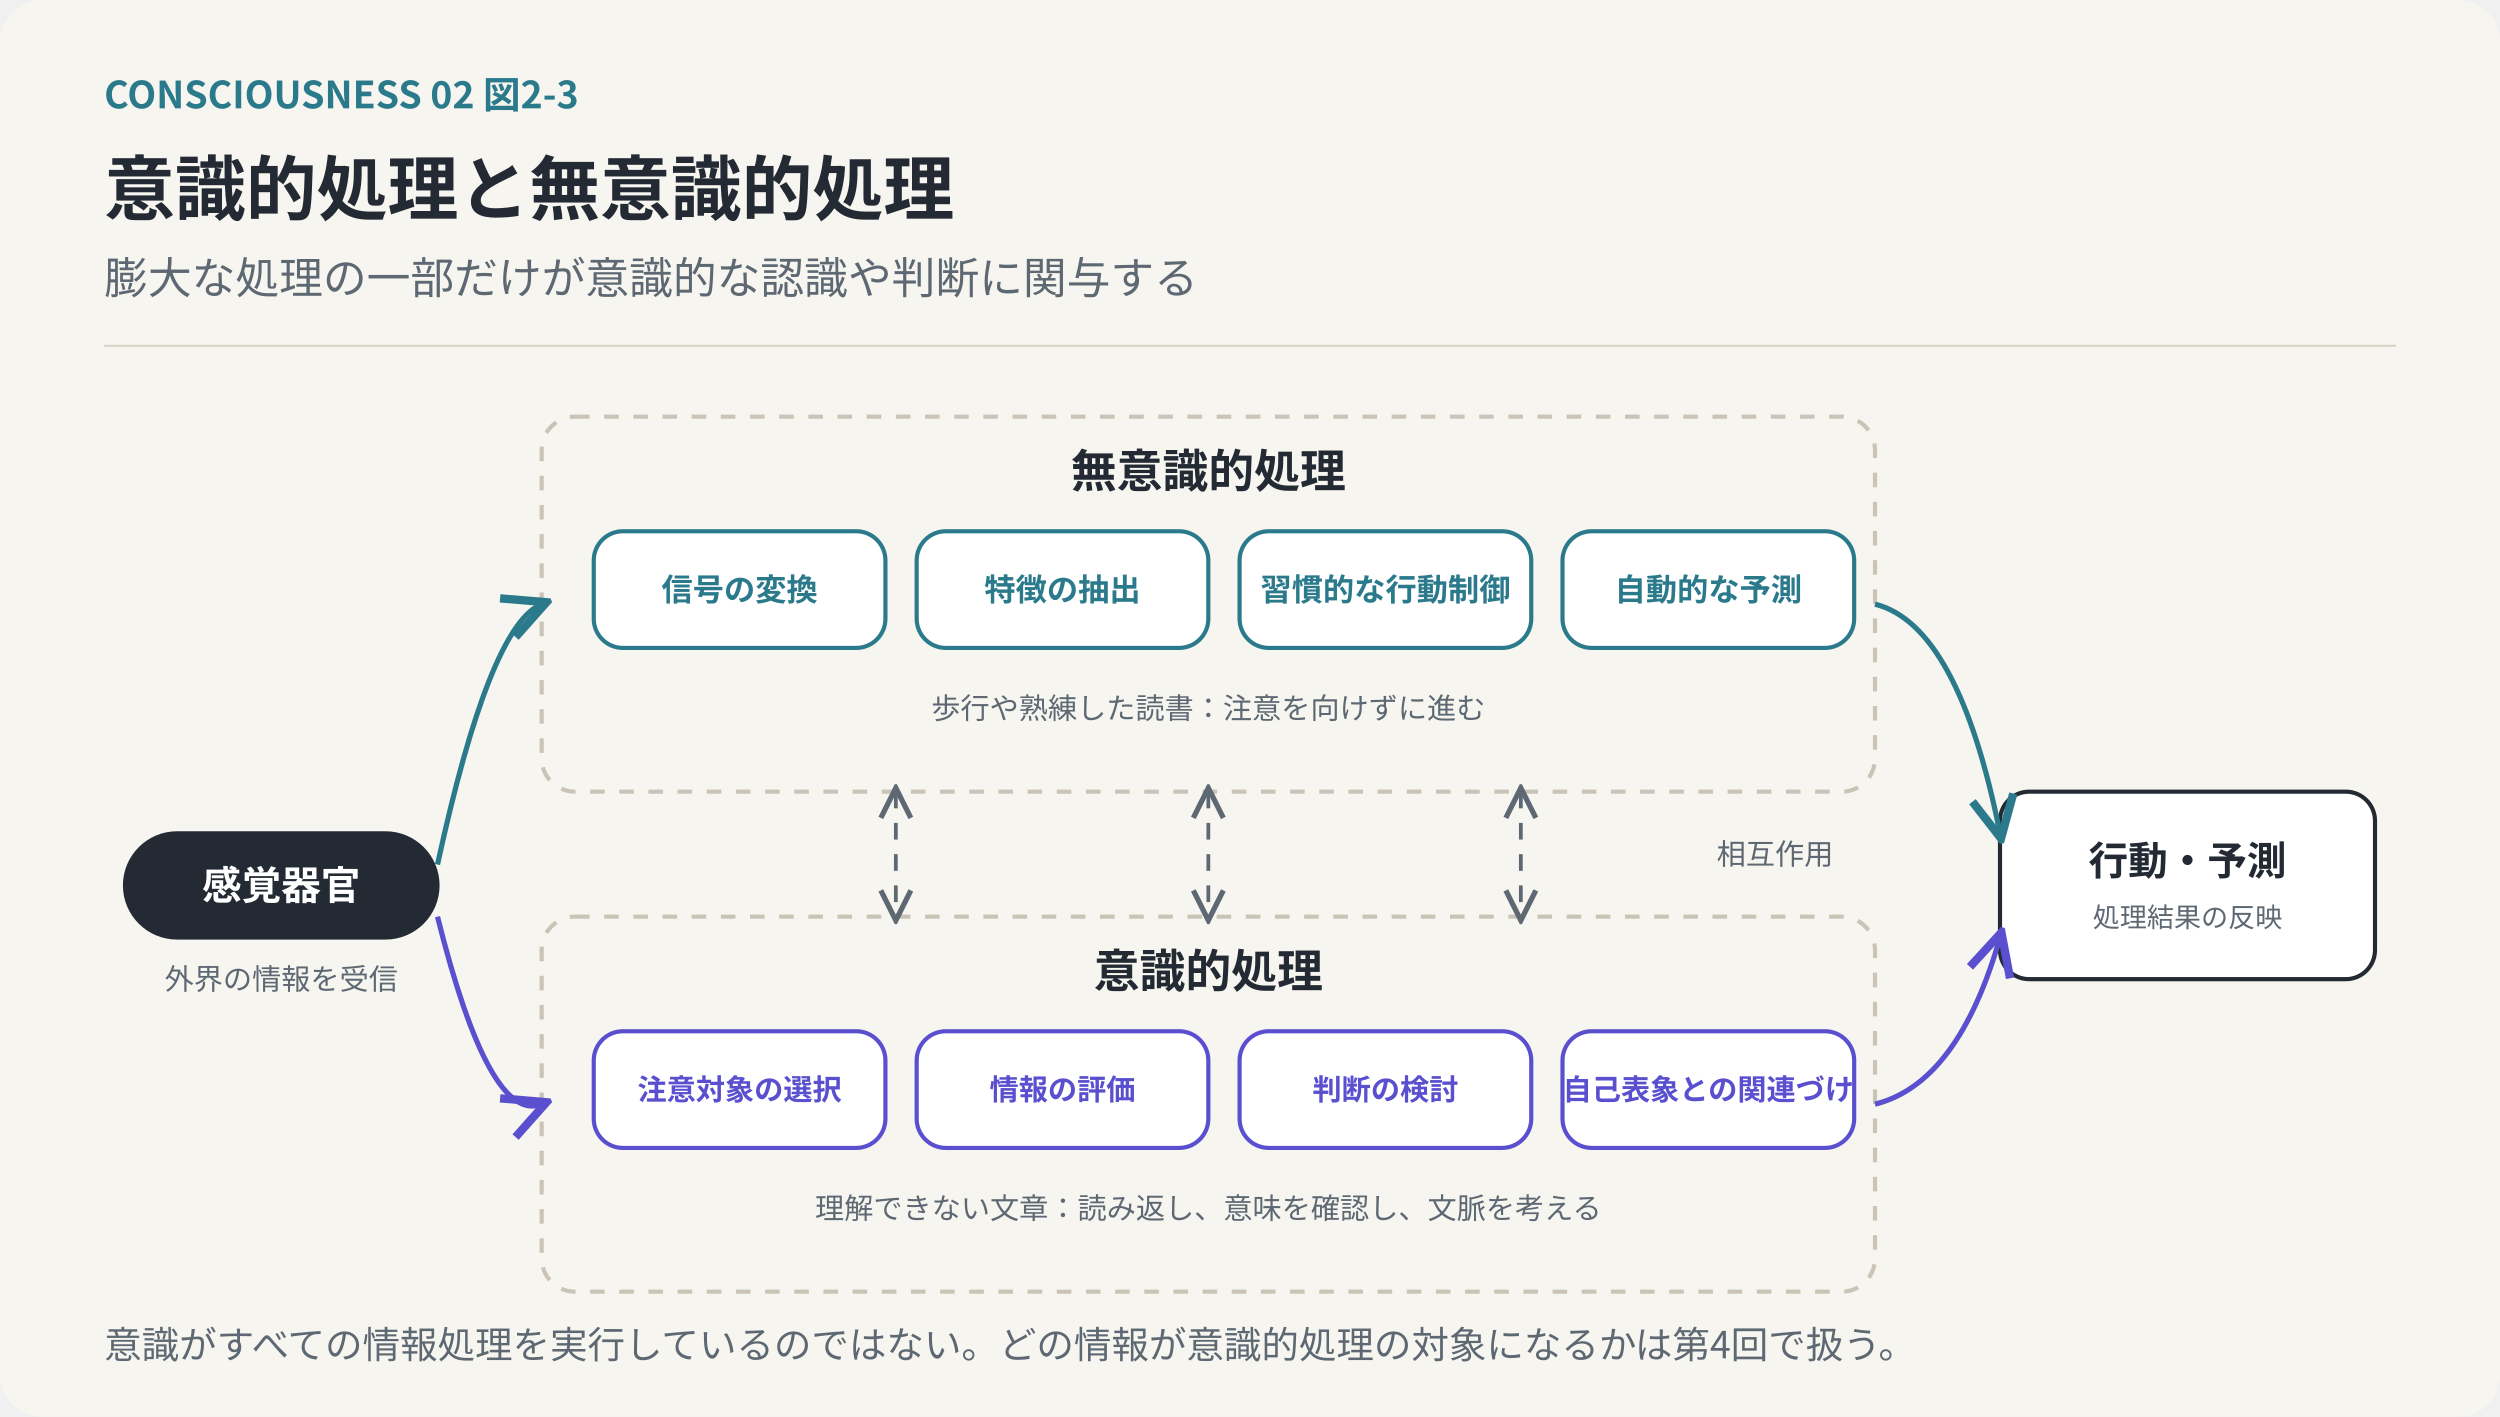
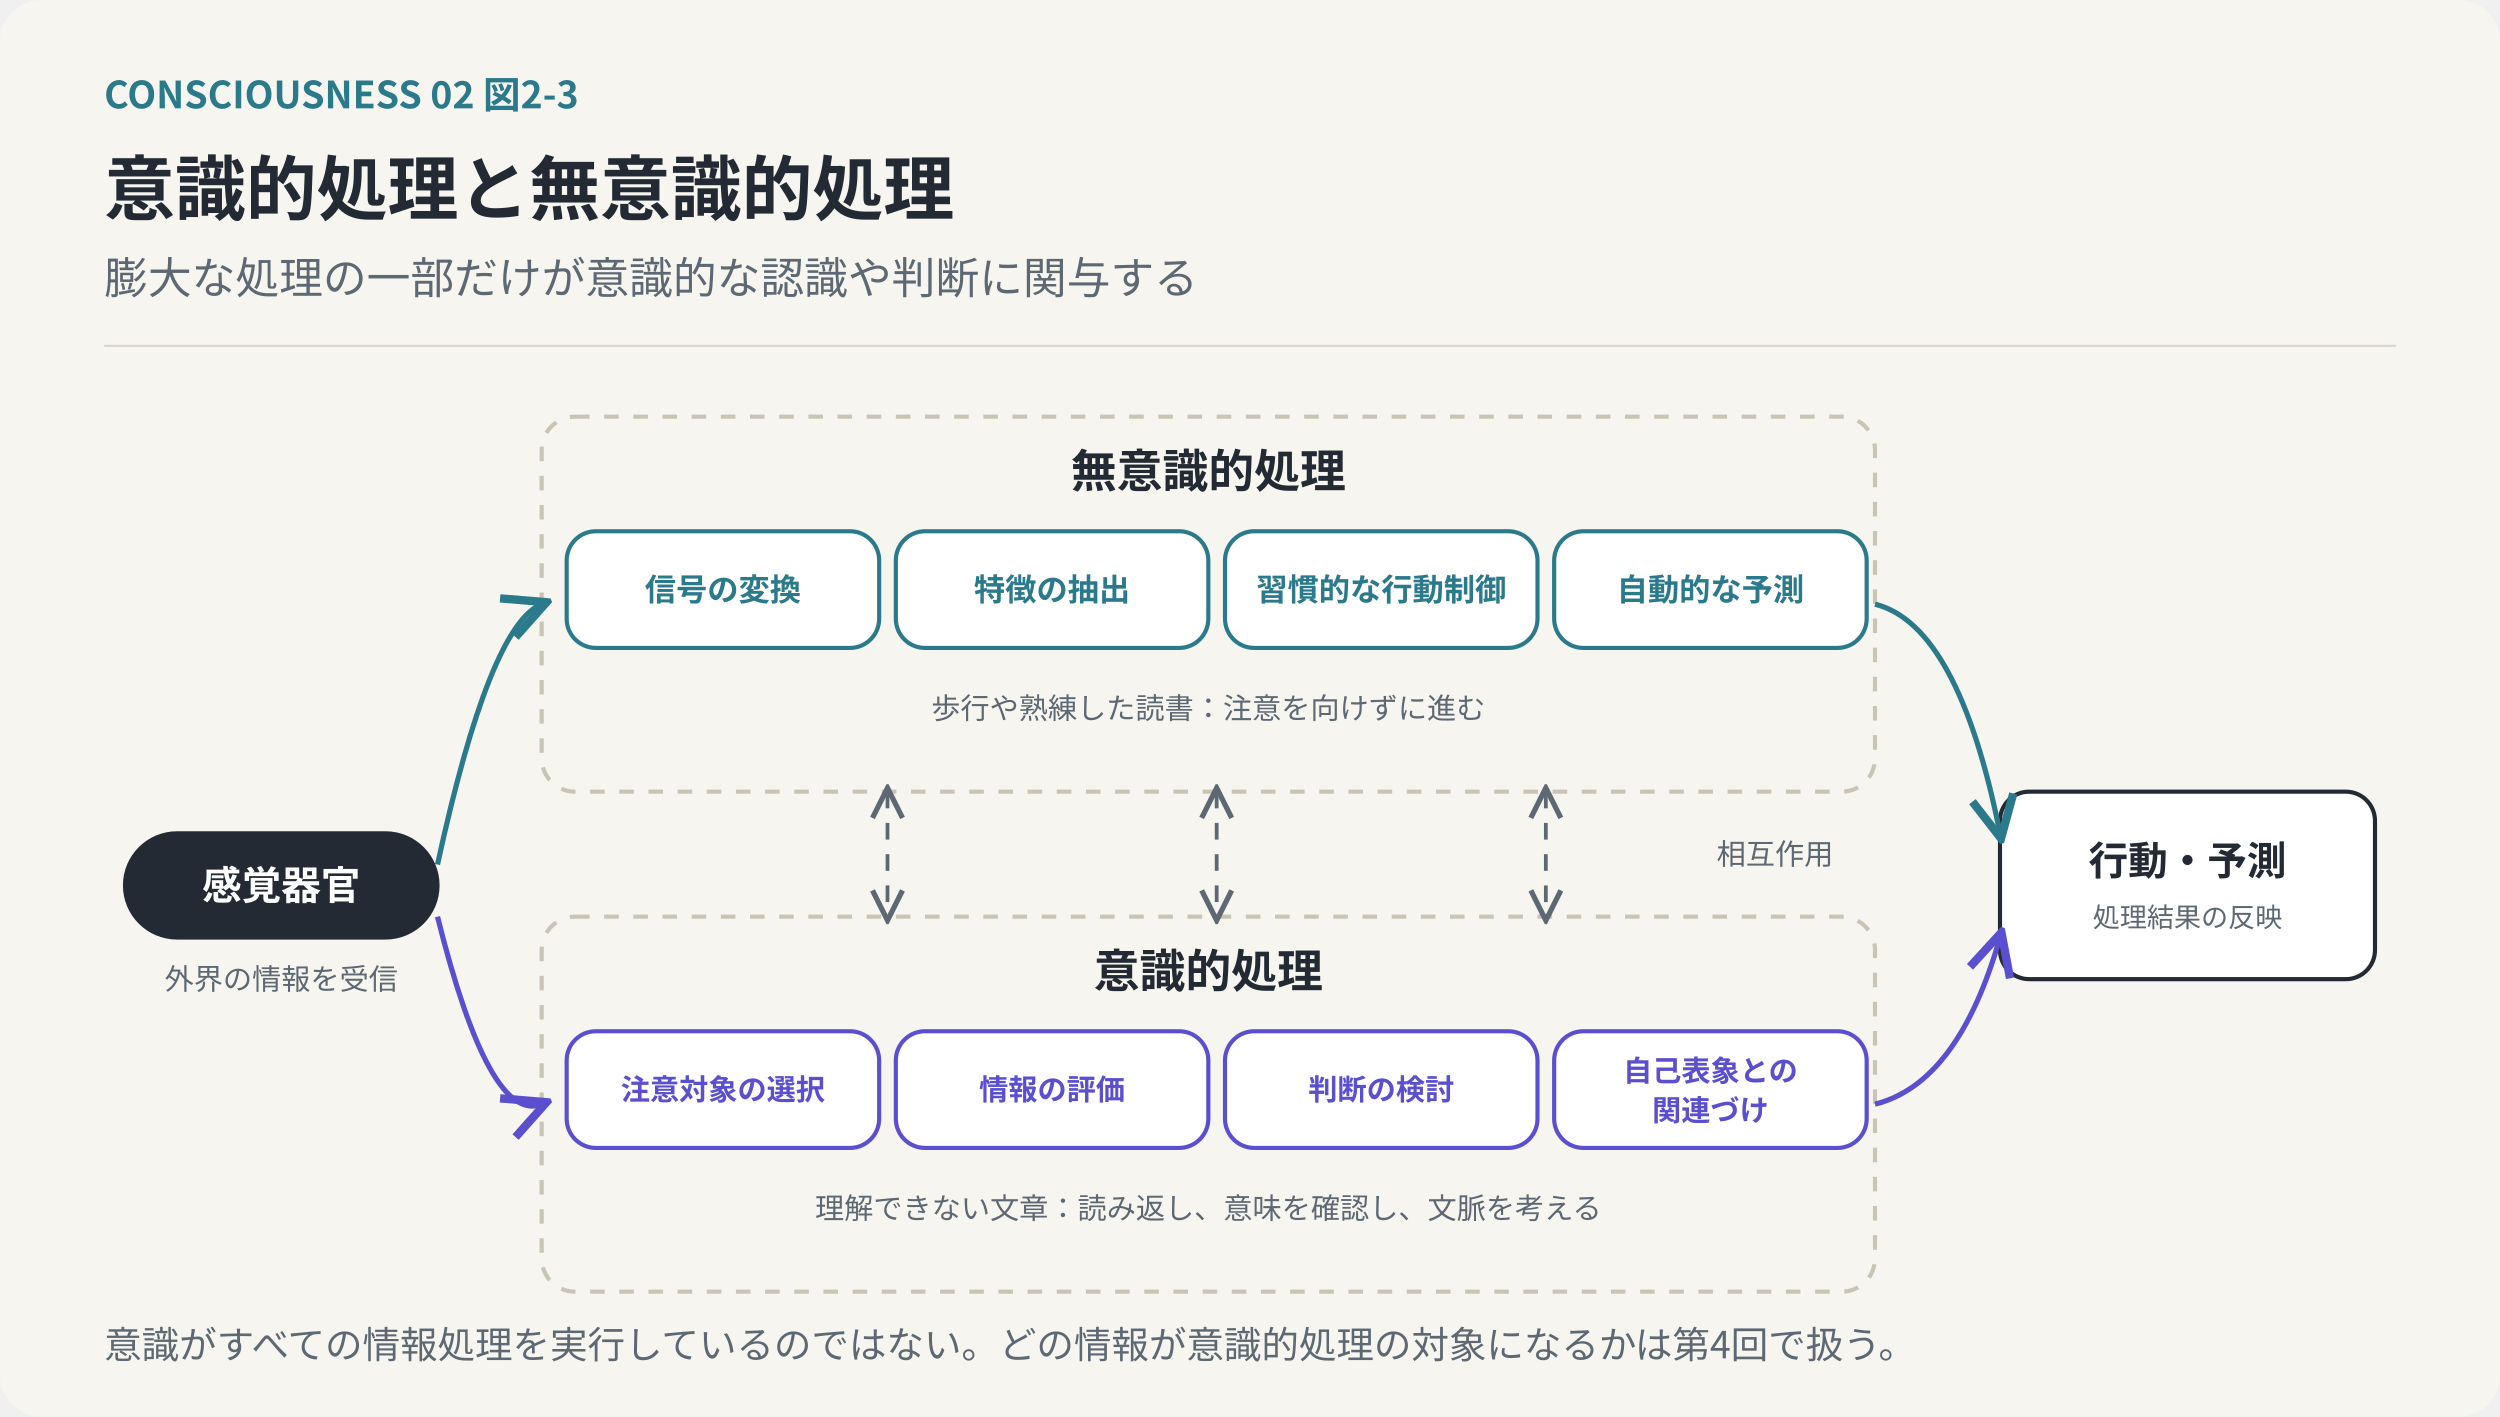
<svg xmlns="http://www.w3.org/2000/svg" width="1200" height="680" viewBox="0 0 1200 680" role="img" aria-labelledby="title desc">
  <defs>
    <marker id="arrow" markerWidth="10" markerHeight="10" refX="8" refY="5" orient="auto-start-reverse">
      <path d="M1,1 L9,5 L1,9" fill="none" stroke="#5d6873" stroke-width="1.4" />
    </marker>
    <marker id="arrow-teal" markerWidth="10" markerHeight="10" refX="8" refY="5" orient="auto-start-reverse">
      <path d="M1,1 L9,5 L1,9" fill="none" stroke="#2b7a8c" stroke-width="1.6" />
    </marker>
    <marker id="arrow-terra" markerWidth="10" markerHeight="10" refX="8" refY="5" orient="auto-start-reverse">
      <path d="M1,1 L9,5 L1,9" fill="none" stroke="#d0693a" stroke-width="1.6" />
    </marker>
    <marker id="arrow-indigo" markerWidth="10" markerHeight="10" refX="8" refY="5" orient="auto-start-reverse">
      <path d="M1,1 L9,5 L1,9" fill="none" stroke="#5a4fcf" stroke-width="1.6" />
    </marker>
    <marker id="arrow-ink" markerWidth="10" markerHeight="10" refX="8" refY="5" orient="auto-start-reverse">
      <path d="M1,1 L9,5 L1,9" fill="none" stroke="#232a33" stroke-width="1.6" />
    </marker>
  </defs>
  <rect width="1200" height="680" rx="20" fill="#f7f5ef" />
  <g font-family="system-ui, -apple-system, &quot;Hiragino Kaku Gothic ProN&quot;, &quot;Noto Sans CJK JP&quot;, Meiryo, sans-serif">
    <text x="50.0" y="52.0" fill="#2b7a8c" font-size="18" text-anchor="start" font-weight="700">CONSCIOUSNESS     02     図2-3</text>
    <text x="50.0" y="103.0" fill="#232a33" font-size="34" text-anchor="start" font-weight="700">意識的処理と無意識的処理</text>
    <text x="50.0" y="141.0" fill="#5d6873" font-size="21" text-anchor="start" font-weight="400">膨大な処理の一部だけが意識的な認識や判断に関与する</text>
    <line x1="50.0" y1="166.0" x2="1150.0" y2="166.0" stroke="#d8d4c8" stroke-width="1" />
    <rect x="60.0" y="400.0" width="150.0" height="50.0" rx="25.0" fill="#232a33" stroke="#232a33" stroke-width="2" />
    <text x="135.0" y="431.8" fill="#ffffff" font-size="19" text-anchor="middle" font-weight="700">感覚器官</text>
    <text x="135.0" y="475.0" fill="#5d6873" font-size="14" text-anchor="middle" font-weight="400">外界の情報を受信</text>
    <rect x="260" y="200" width="640" height="180" rx="16" fill="none" stroke="#c9c4b6" stroke-width="2" stroke-dasharray="7 7" />
    <text x="580.0" y="234.0" fill="#232a33" font-size="22" text-anchor="middle" font-weight="700">無意識的処理</text>
    <rect x="260" y="440" width="640" height="180" rx="16" fill="none" stroke="#c9c4b6" stroke-width="2" stroke-dasharray="7 7" />
    <text x="580.0" y="474.0" fill="#232a33" font-size="22" text-anchor="middle" font-weight="700">意識的処理</text>
-     <rect x="285.0" y="255.0" width="140.0" height="56.0" rx="14" fill="#ffffff" stroke="#2b7a8c" stroke-width="2" />
-     <text x="355.0" y="288.4" fill="#2b7a8c" font-size="15" text-anchor="middle" font-weight="700">信号の変換</text>
-     <rect x="440.0" y="255.0" width="140.0" height="56.0" rx="14" fill="#ffffff" stroke="#2b7a8c" stroke-width="2" />
-     <text x="510.0" y="288.4" fill="#2b7a8c" font-size="15" text-anchor="middle" font-weight="700">特徴の抽出</text>
-     <rect x="595.0" y="255.0" width="140.0" height="56.0" rx="14" fill="#ffffff" stroke="#2b7a8c" stroke-width="2" />
-     <text x="665.0" y="288.4" fill="#2b7a8c" font-size="15" text-anchor="middle" font-weight="700">習慣的な行動制御</text>
-     <rect x="750.0" y="255.0" width="140.0" height="56.0" rx="14" fill="#ffffff" stroke="#2b7a8c" stroke-width="2" />
-     <text x="820.0" y="288.4" fill="#2b7a8c" font-size="15" text-anchor="middle" font-weight="700">自動的な予測</text>
-     <rect x="285.0" y="495.0" width="140.0" height="56.0" rx="14" fill="#ffffff" stroke="#5a4fcf" stroke-width="2" />
-     <text x="355.0" y="528.0" fill="#5a4fcf" font-size="14" text-anchor="middle" font-weight="700">注意対象の選択</text>
-     <rect x="440.0" y="495.0" width="140.0" height="56.0" rx="14" fill="#ffffff" stroke="#5a4fcf" stroke-width="2" />
-     <text x="510.0" y="528.0" fill="#5a4fcf" font-size="14" text-anchor="middle" font-weight="700">情報の評価</text>
-     <rect x="595.0" y="495.0" width="140.0" height="56.0" rx="14" fill="#ffffff" stroke="#5a4fcf" stroke-width="2" />
-     <text x="665.0" y="528.0" fill="#5a4fcf" font-size="14" text-anchor="middle" font-weight="700">判断の検討</text>
-     <rect x="750.0" y="495.0" width="140.0" height="56.0" rx="14" fill="#ffffff" stroke="#5a4fcf" stroke-width="2" />
-     <text x="820.0" y="528.0" fill="#5a4fcf" font-size="14" text-anchor="middle" font-weight="700">自己表象との関連づけ</text>
+     <rect x="272.0" y="255.0" width="150.0" height="56.0" rx="14" fill="#ffffff" stroke="#2b7a8c" stroke-width="2" />
+     <text x="347.0" y="288.4" fill="#2b7a8c" font-size="15" text-anchor="middle" font-weight="700">信号の変換</text>
+     <rect x="430.0" y="255.0" width="150.0" height="56.0" rx="14" fill="#ffffff" stroke="#2b7a8c" stroke-width="2" />
+     <text x="505.0" y="288.4" fill="#2b7a8c" font-size="15" text-anchor="middle" font-weight="700">特徴の抽出</text>
+     <rect x="588.0" y="255.0" width="150.0" height="56.0" rx="14" fill="#ffffff" stroke="#2b7a8c" stroke-width="2" />
+     <text x="663.0" y="288.4" fill="#2b7a8c" font-size="15" text-anchor="middle" font-weight="700">習慣的な行動制御</text>
+     <rect x="746.0" y="255.0" width="150.0" height="56.0" rx="14" fill="#ffffff" stroke="#2b7a8c" stroke-width="2" />
+     <text x="821.0" y="288.4" fill="#2b7a8c" font-size="15" text-anchor="middle" font-weight="700">自動的な予測</text>
+     <rect x="272.0" y="495.0" width="150.0" height="56.0" rx="14" fill="#ffffff" stroke="#5a4fcf" stroke-width="2" />
+     <text x="347.0" y="528.0" fill="#5a4fcf" font-size="14" text-anchor="middle" font-weight="700">注意対象の選択</text>
+     <rect x="430.0" y="495.0" width="150.0" height="56.0" rx="14" fill="#ffffff" stroke="#5a4fcf" stroke-width="2" />
+     <text x="505.0" y="528.0" fill="#5a4fcf" font-size="14" text-anchor="middle" font-weight="700">情報の評価</text>
+     <rect x="588.0" y="495.0" width="150.0" height="56.0" rx="14" fill="#ffffff" stroke="#5a4fcf" stroke-width="2" />
+     <text x="663.0" y="528.0" fill="#5a4fcf" font-size="14" text-anchor="middle" font-weight="700">判断の検討</text>
+     <rect x="746.0" y="495.0" width="150.0" height="56.0" rx="14" fill="#ffffff" stroke="#5a4fcf" stroke-width="2" />
+     <text x="821.0" y="519.0" fill="#5a4fcf" font-size="14" text-anchor="middle" font-weight="700">自己表象との</text>
+     <text x="821.0" y="538.0" fill="#5a4fcf" font-size="14" text-anchor="middle" font-weight="700">関連づけ</text>
    <text x="580.0" y="345.0" fill="#5d6873" font-size="14" text-anchor="middle" font-weight="400">歩行や熟練した読書：注意を向けずに進む</text>
    <text x="580.0" y="585.0" fill="#5d6873" font-size="14" text-anchor="middle" font-weight="400">理解できない文章：読み返し、意味を確認し、文脈を考える</text>
    <path d="M210.0,415.0 Q235.0,300.0 260.0,290.0" fill="none" stroke="#2b7a8c" stroke-width="2.5" marker-end="url(#arrow-teal)" />
    <path d="M210.0,440.0 Q235.0,540.0 260.0,530.0" fill="none" stroke="#5a4fcf" stroke-width="2.5" marker-end="url(#arrow-indigo)" />
-     <line x1="430.0" y1="380.0" x2="430.0" y2="440.0" stroke="#5d6873" stroke-width="1.8" marker-end="url(#arrow)" marker-start="url(#arrow)" stroke-dasharray="8 7" />
-     <line x1="580.0" y1="380.0" x2="580.0" y2="440.0" stroke="#5d6873" stroke-width="1.8" marker-end="url(#arrow)" marker-start="url(#arrow)" stroke-dasharray="8 7" />
-     <line x1="730.0" y1="380.0" x2="730.0" y2="440.0" stroke="#5d6873" stroke-width="1.8" marker-end="url(#arrow)" marker-start="url(#arrow)" stroke-dasharray="8 7" />
+     <line x1="426.0" y1="380.0" x2="426.0" y2="440.0" stroke="#5d6873" stroke-width="1.8" marker-end="url(#arrow)" marker-start="url(#arrow)" stroke-dasharray="8 7" />
+     <line x1="584.0" y1="380.0" x2="584.0" y2="440.0" stroke="#5d6873" stroke-width="1.8" marker-end="url(#arrow)" marker-start="url(#arrow)" stroke-dasharray="8 7" />
+     <line x1="742.0" y1="380.0" x2="742.0" y2="440.0" stroke="#5d6873" stroke-width="1.8" marker-end="url(#arrow)" marker-start="url(#arrow)" stroke-dasharray="8 7" />
    <text x="880.0" y="415.0" fill="#5d6873" font-size="14" text-anchor="end" font-weight="400">相互作用</text>
    <rect x="960.0" y="380.0" width="180.0" height="90.0" rx="14" fill="#ffffff" stroke="#232a33" stroke-width="2" />
    <text x="1050.0" y="420.0" fill="#232a33" font-size="19" text-anchor="middle" font-weight="700">行動・予測</text>
    <text x="1050.0" y="445.0" fill="#5d6873" font-size="13" text-anchor="middle" font-weight="400">処理結果の反映</text>
    <path d="M900.0,290.0 Q940.0,300.0 960.0,400.0" fill="none" stroke="#2b7a8c" stroke-width="2.5" marker-end="url(#arrow-teal)" />
    <path d="M900.0,530.0 Q940.0,520.0 960.0,450.0" fill="none" stroke="#5a4fcf" stroke-width="2.5" marker-end="url(#arrow-indigo)" />
    <text x="50.0" y="652.0" fill="#5d6873" font-size="18" text-anchor="start" font-weight="400">意識がすべての情報処理を実行しているのではない。どの情報が意識的処理の対象になるかは第4回で扱う。</text>
  </g>
</svg>
